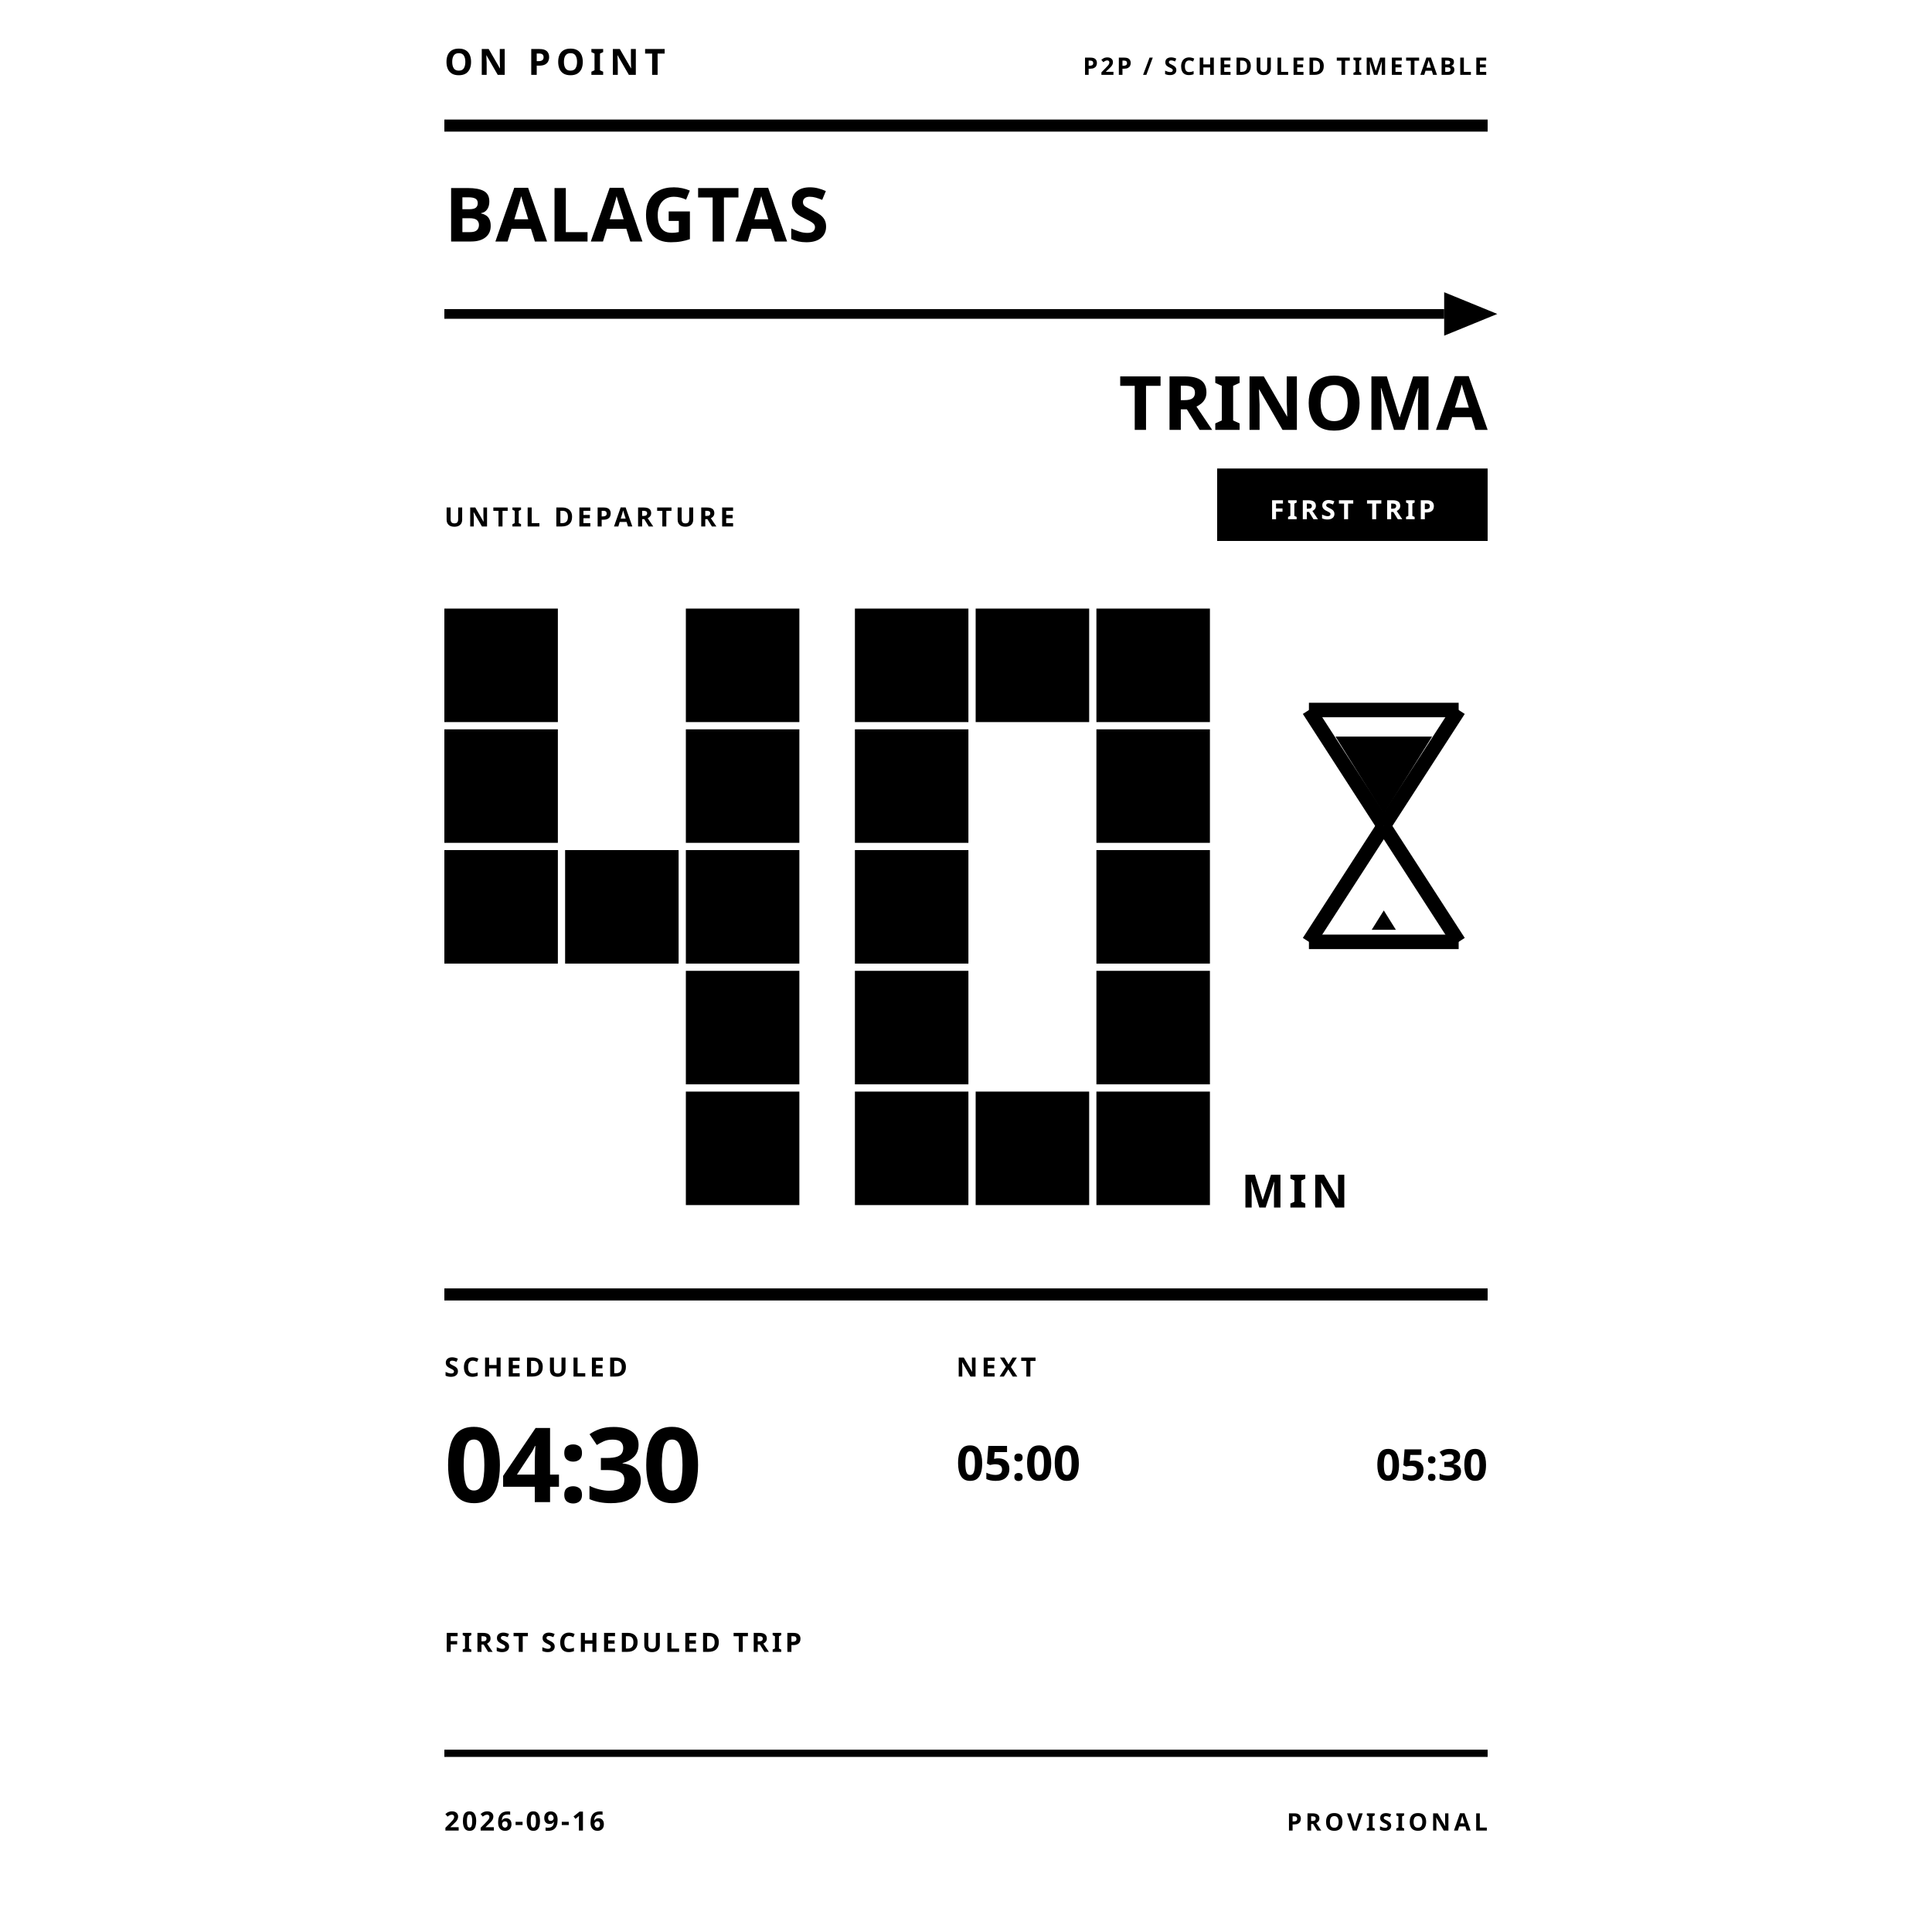
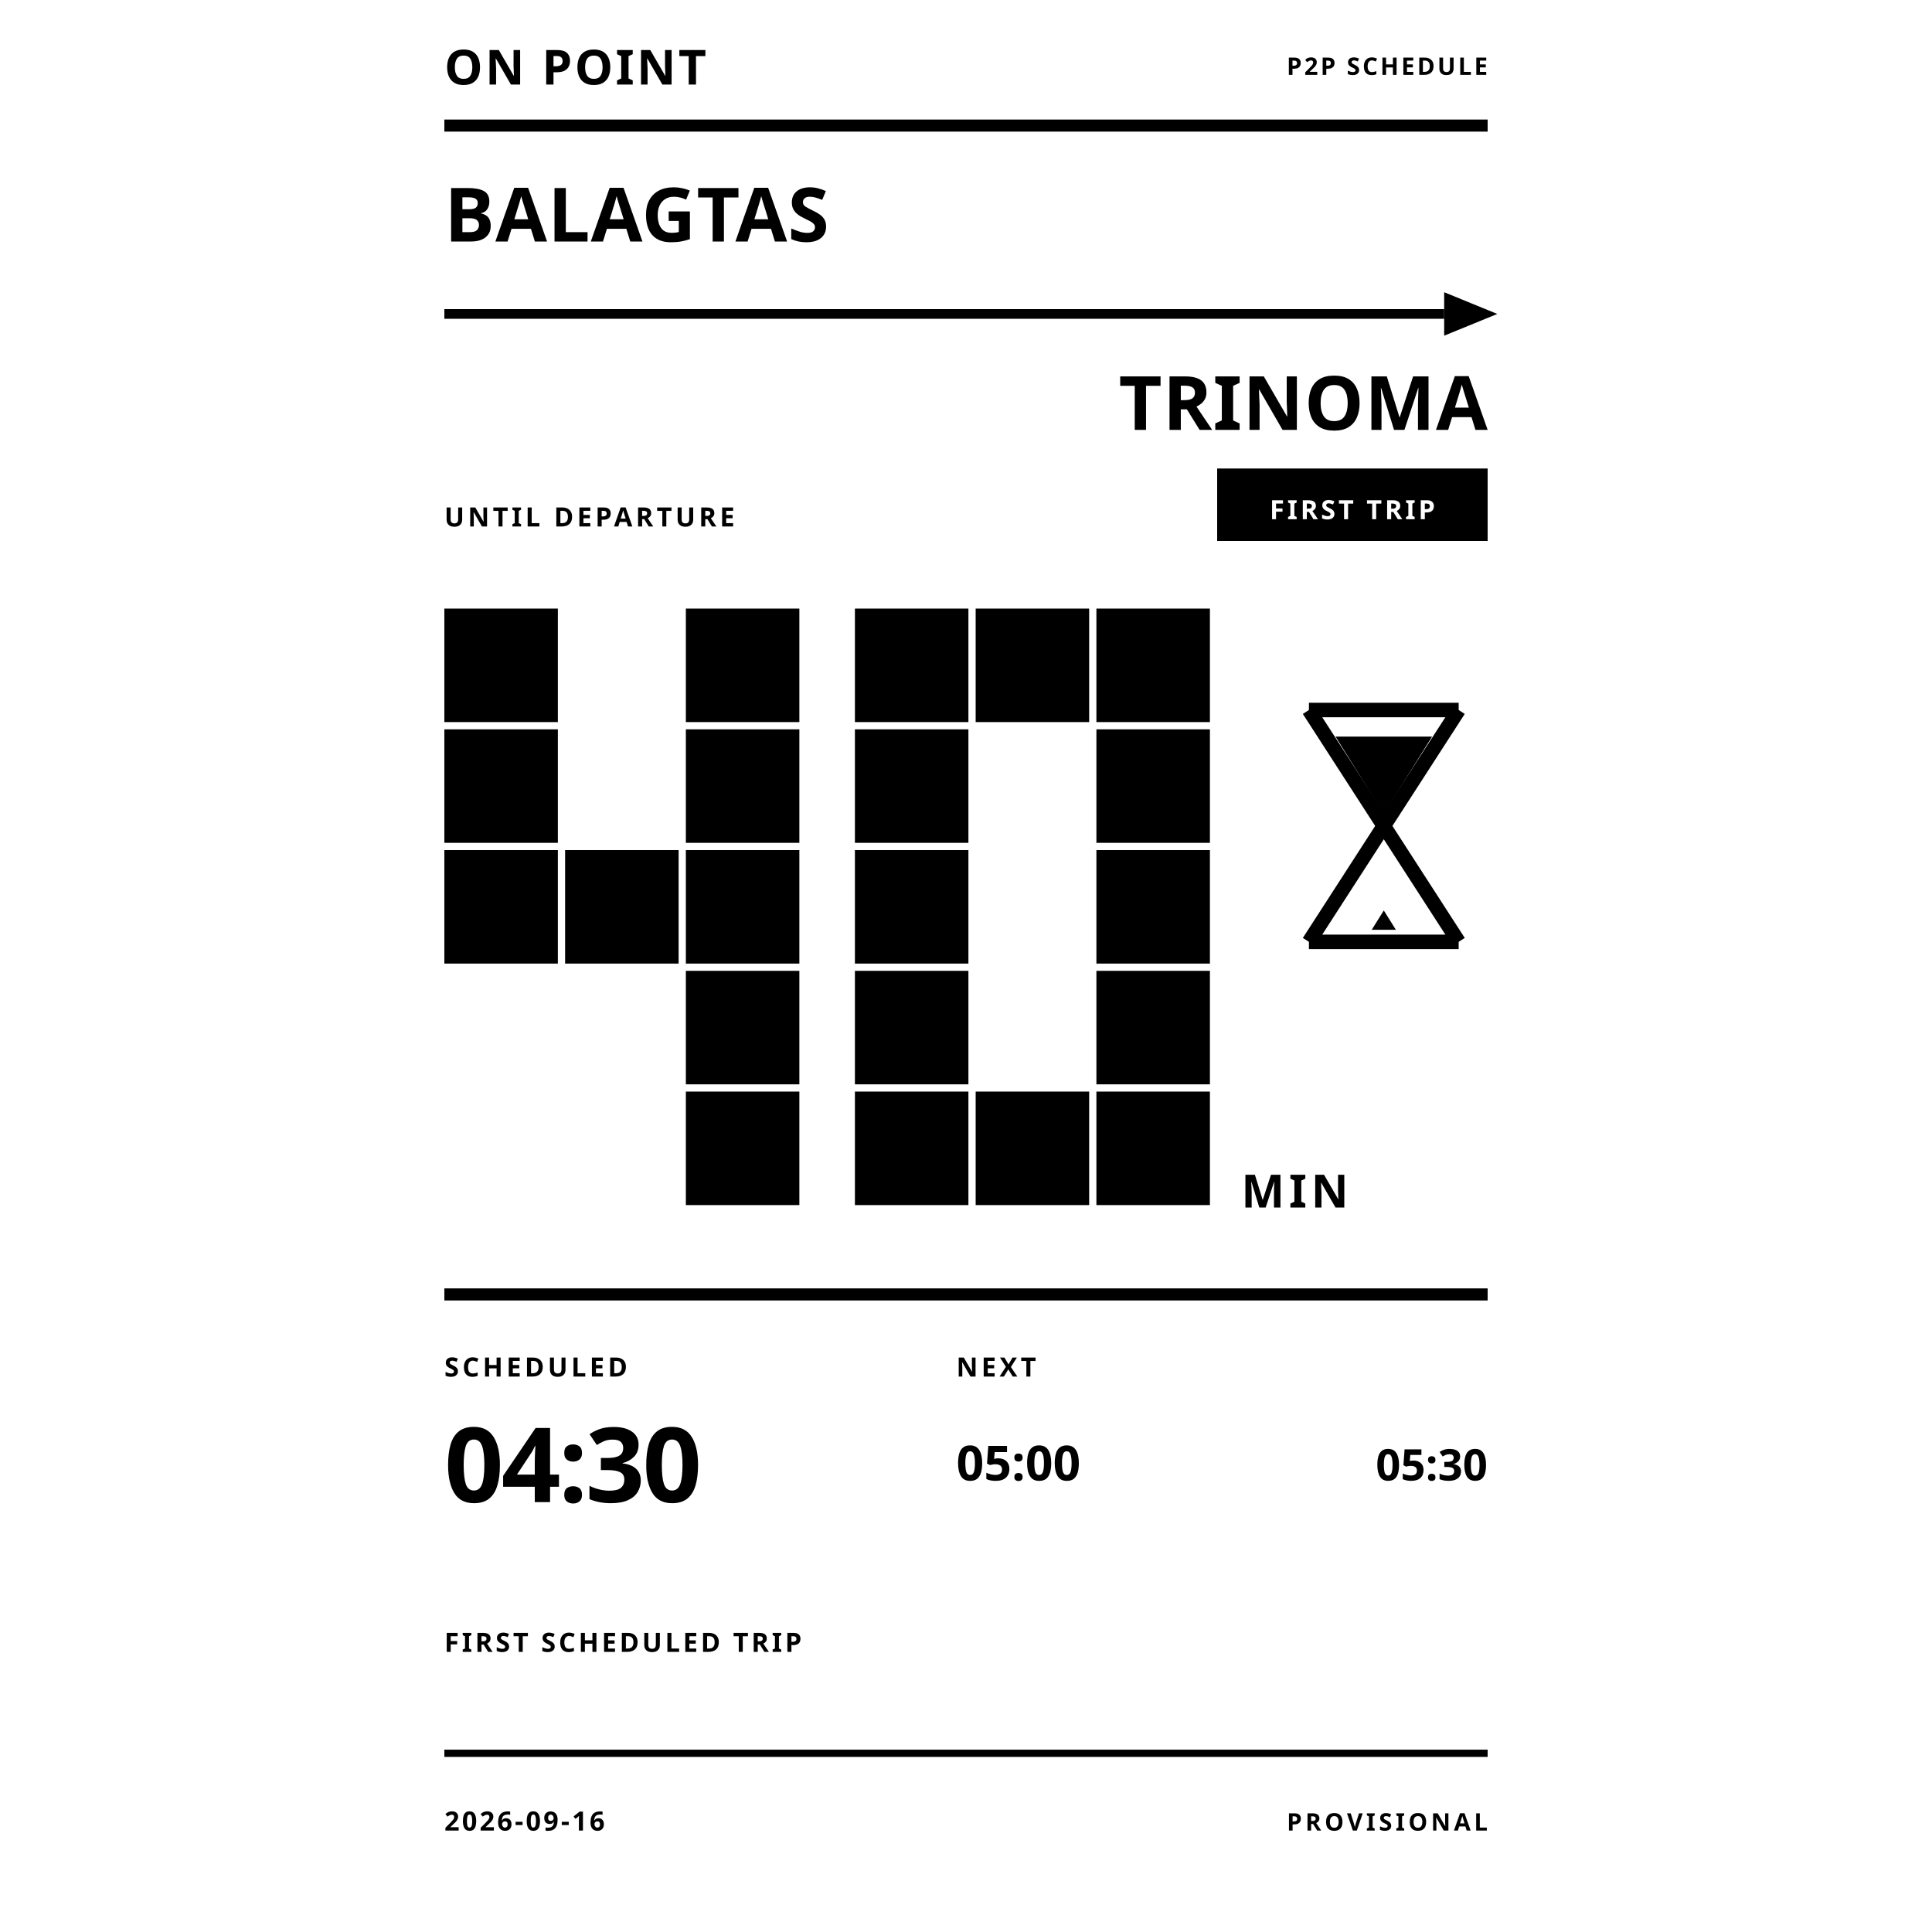
<svg xmlns="http://www.w3.org/2000/svg" width="800" height="800" viewBox="0 0 800 800" data-output-width="480" data-output-height="800">
  <style>
@font-face {
  font-family: 'Preview Noto Sans';
  src: url('file:///Users/almariano1/Downloads/project-on-point/lib/EpdFont/builtinFonts/source/NotoSans/NotoSans-Regular.ttf');
  font-weight: 400;
}
@font-face {
  font-family: 'Preview Noto Sans';
  src: url('file:///Users/almariano1/Downloads/project-on-point/lib/EpdFont/builtinFonts/source/NotoSans/NotoSans-Bold.ttf');
  font-weight: 700;
}
@font-face {
  font-family: 'Preview Ubuntu';
  src: url('file:///Users/almariano1/Downloads/project-on-point/lib/EpdFont/builtinFonts/source/Ubuntu/Ubuntu-Regular.ttf');
  font-weight: 400;
}
@font-face {
  font-family: 'Preview Ubuntu';
  src: url('file:///Users/almariano1/Downloads/project-on-point/lib/EpdFont/builtinFonts/source/Ubuntu/Ubuntu-Bold.ttf');
  font-weight: 700;
}
text { font-family: 'Preview Noto Sans', sans-serif; }
.utility { font-family: 'Preview Ubuntu', sans-serif; }
</style>
  <rect width="800" height="800" fill="#fff" />
  <g transform="translate(160 0)">
-     <text class="utility" x="24" y="31" font-size="15" font-weight="700" fill="#000" text-anchor="start" letter-spacing="2.2">ON POINT</text>
-     <text class="utility" x="456" y="31" font-size="10" font-weight="700" fill="#000" text-anchor="end" letter-spacing="1.0">P2P / SCHEDULED TIMETABLE</text>
+     <text x="24" y="35" font-size="20" font-weight="700" fill="#000" text-anchor="start" letter-spacing="1.0">ON POINT</text>
+     <text class="utility" x="456" y="31" font-size="10" font-weight="700" fill="#000" text-anchor="end" letter-spacing="1.0">P2P SCHEDULE</text>
    <line x1="24" y1="52" x2="456" y2="52" stroke="#000" stroke-width="5" />
    <text x="24" y="100" font-size="31" font-weight="700" fill="#000" text-anchor="start" letter-spacing="0.3">BALAGTAS</text>
    <line x1="24" y1="130" x2="438" y2="130" stroke="#000" stroke-width="4" />
    <polygon points="438,121 460,130 438,139" fill="#000" />
    <text x="456" y="178" font-size="31" font-weight="700" fill="#000" text-anchor="end" letter-spacing="0.3">TRINOMA</text>
    <text class="utility" x="24" y="218" font-size="11" font-weight="700" fill="#000" text-anchor="start" letter-spacing="1.4">UNTIL DEPARTURE</text>
    <rect x="344" y="194" width="112" height="30" fill="#000" />
    <text class="utility" x="400" y="215" font-size="11" font-weight="700" fill="#fff" text-anchor="middle" letter-spacing="1.2">FIRST TRIP</text>
    <rect x="24" y="252" width="47" height="47" fill="#000" />
    <rect x="124" y="252" width="47" height="47" fill="#000" />
    <rect x="24" y="302" width="47" height="47" fill="#000" />
    <rect x="124" y="302" width="47" height="47" fill="#000" />
    <rect x="24" y="352" width="47" height="47" fill="#000" />
    <rect x="74" y="352" width="47" height="47" fill="#000" />
    <rect x="124" y="352" width="47" height="47" fill="#000" />
    <rect x="124" y="402" width="47" height="47" fill="#000" />
    <rect x="124" y="452" width="47" height="47" fill="#000" />
    <rect x="194" y="252" width="47" height="47" fill="#000" />
    <rect x="244" y="252" width="47" height="47" fill="#000" />
    <rect x="294" y="252" width="47" height="47" fill="#000" />
    <rect x="194" y="302" width="47" height="47" fill="#000" />
    <rect x="294" y="302" width="47" height="47" fill="#000" />
    <rect x="194" y="352" width="47" height="47" fill="#000" />
    <rect x="294" y="352" width="47" height="47" fill="#000" />
    <rect x="194" y="402" width="47" height="47" fill="#000" />
    <rect x="294" y="402" width="47" height="47" fill="#000" />
    <rect x="194" y="452" width="47" height="47" fill="#000" />
    <rect x="244" y="452" width="47" height="47" fill="#000" />
    <rect x="294" y="452" width="47" height="47" fill="#000" />
    <line x1="382" y1="294" x2="444" y2="294" stroke="#000" stroke-width="6" />
    <line x1="382" y1="390" x2="444" y2="390" stroke="#000" stroke-width="6" />
    <line x1="382" y1="294" x2="413" y2="342" stroke="#000" stroke-width="6" />
    <line x1="444" y1="294" x2="413" y2="342" stroke="#000" stroke-width="6" />
    <line x1="413" y1="342" x2="382" y2="390" stroke="#000" stroke-width="6" />
    <line x1="413" y1="342" x2="444" y2="390" stroke="#000" stroke-width="6" />
    <polygon points="413,337 393,305 433,305" fill="#000" />
    <polygon points="413,377 408,385 418,385" fill="#000" />
    <text class="utility" x="354" y="500" font-size="19" font-weight="700" fill="#000" text-anchor="start" letter-spacing="1.8">MIN</text>
    <line x1="24" y1="536" x2="456" y2="536" stroke="#000" stroke-width="5" />
    <text class="utility" x="24" y="570" font-size="11" font-weight="700" fill="#000" text-anchor="start" letter-spacing="1.4">SCHEDULED</text>
    <text x="24" y="622" font-size="43" font-weight="700" fill="#000" text-anchor="start" letter-spacing="-1.0">04:30</text>
    <text class="utility" x="236" y="570" font-size="11" font-weight="700" fill="#000" text-anchor="start" letter-spacing="1.4">NEXT</text>
    <text x="236" y="613" font-size="20" font-weight="700" fill="#000" text-anchor="start" letter-spacing="0">05:00</text>
    <text x="456" y="613" font-size="18" font-weight="700" fill="#000" text-anchor="end" letter-spacing="0">05:30</text>
    <text class="utility" x="24" y="684" font-size="11" font-weight="700" fill="#000" text-anchor="start" letter-spacing="1.2">FIRST SCHEDULED TRIP</text>
    <line x1="24" y1="726" x2="456" y2="726" stroke="#000" stroke-width="3" />
    <text class="utility" x="24" y="758" font-size="11" font-weight="700" fill="#000" text-anchor="start" letter-spacing="1.0">2026-09-16</text>
    <text class="utility" x="456" y="758" font-size="10" font-weight="700" fill="#000" text-anchor="end" letter-spacing="1.4">PROVISIONAL</text>
  </g>
</svg>
